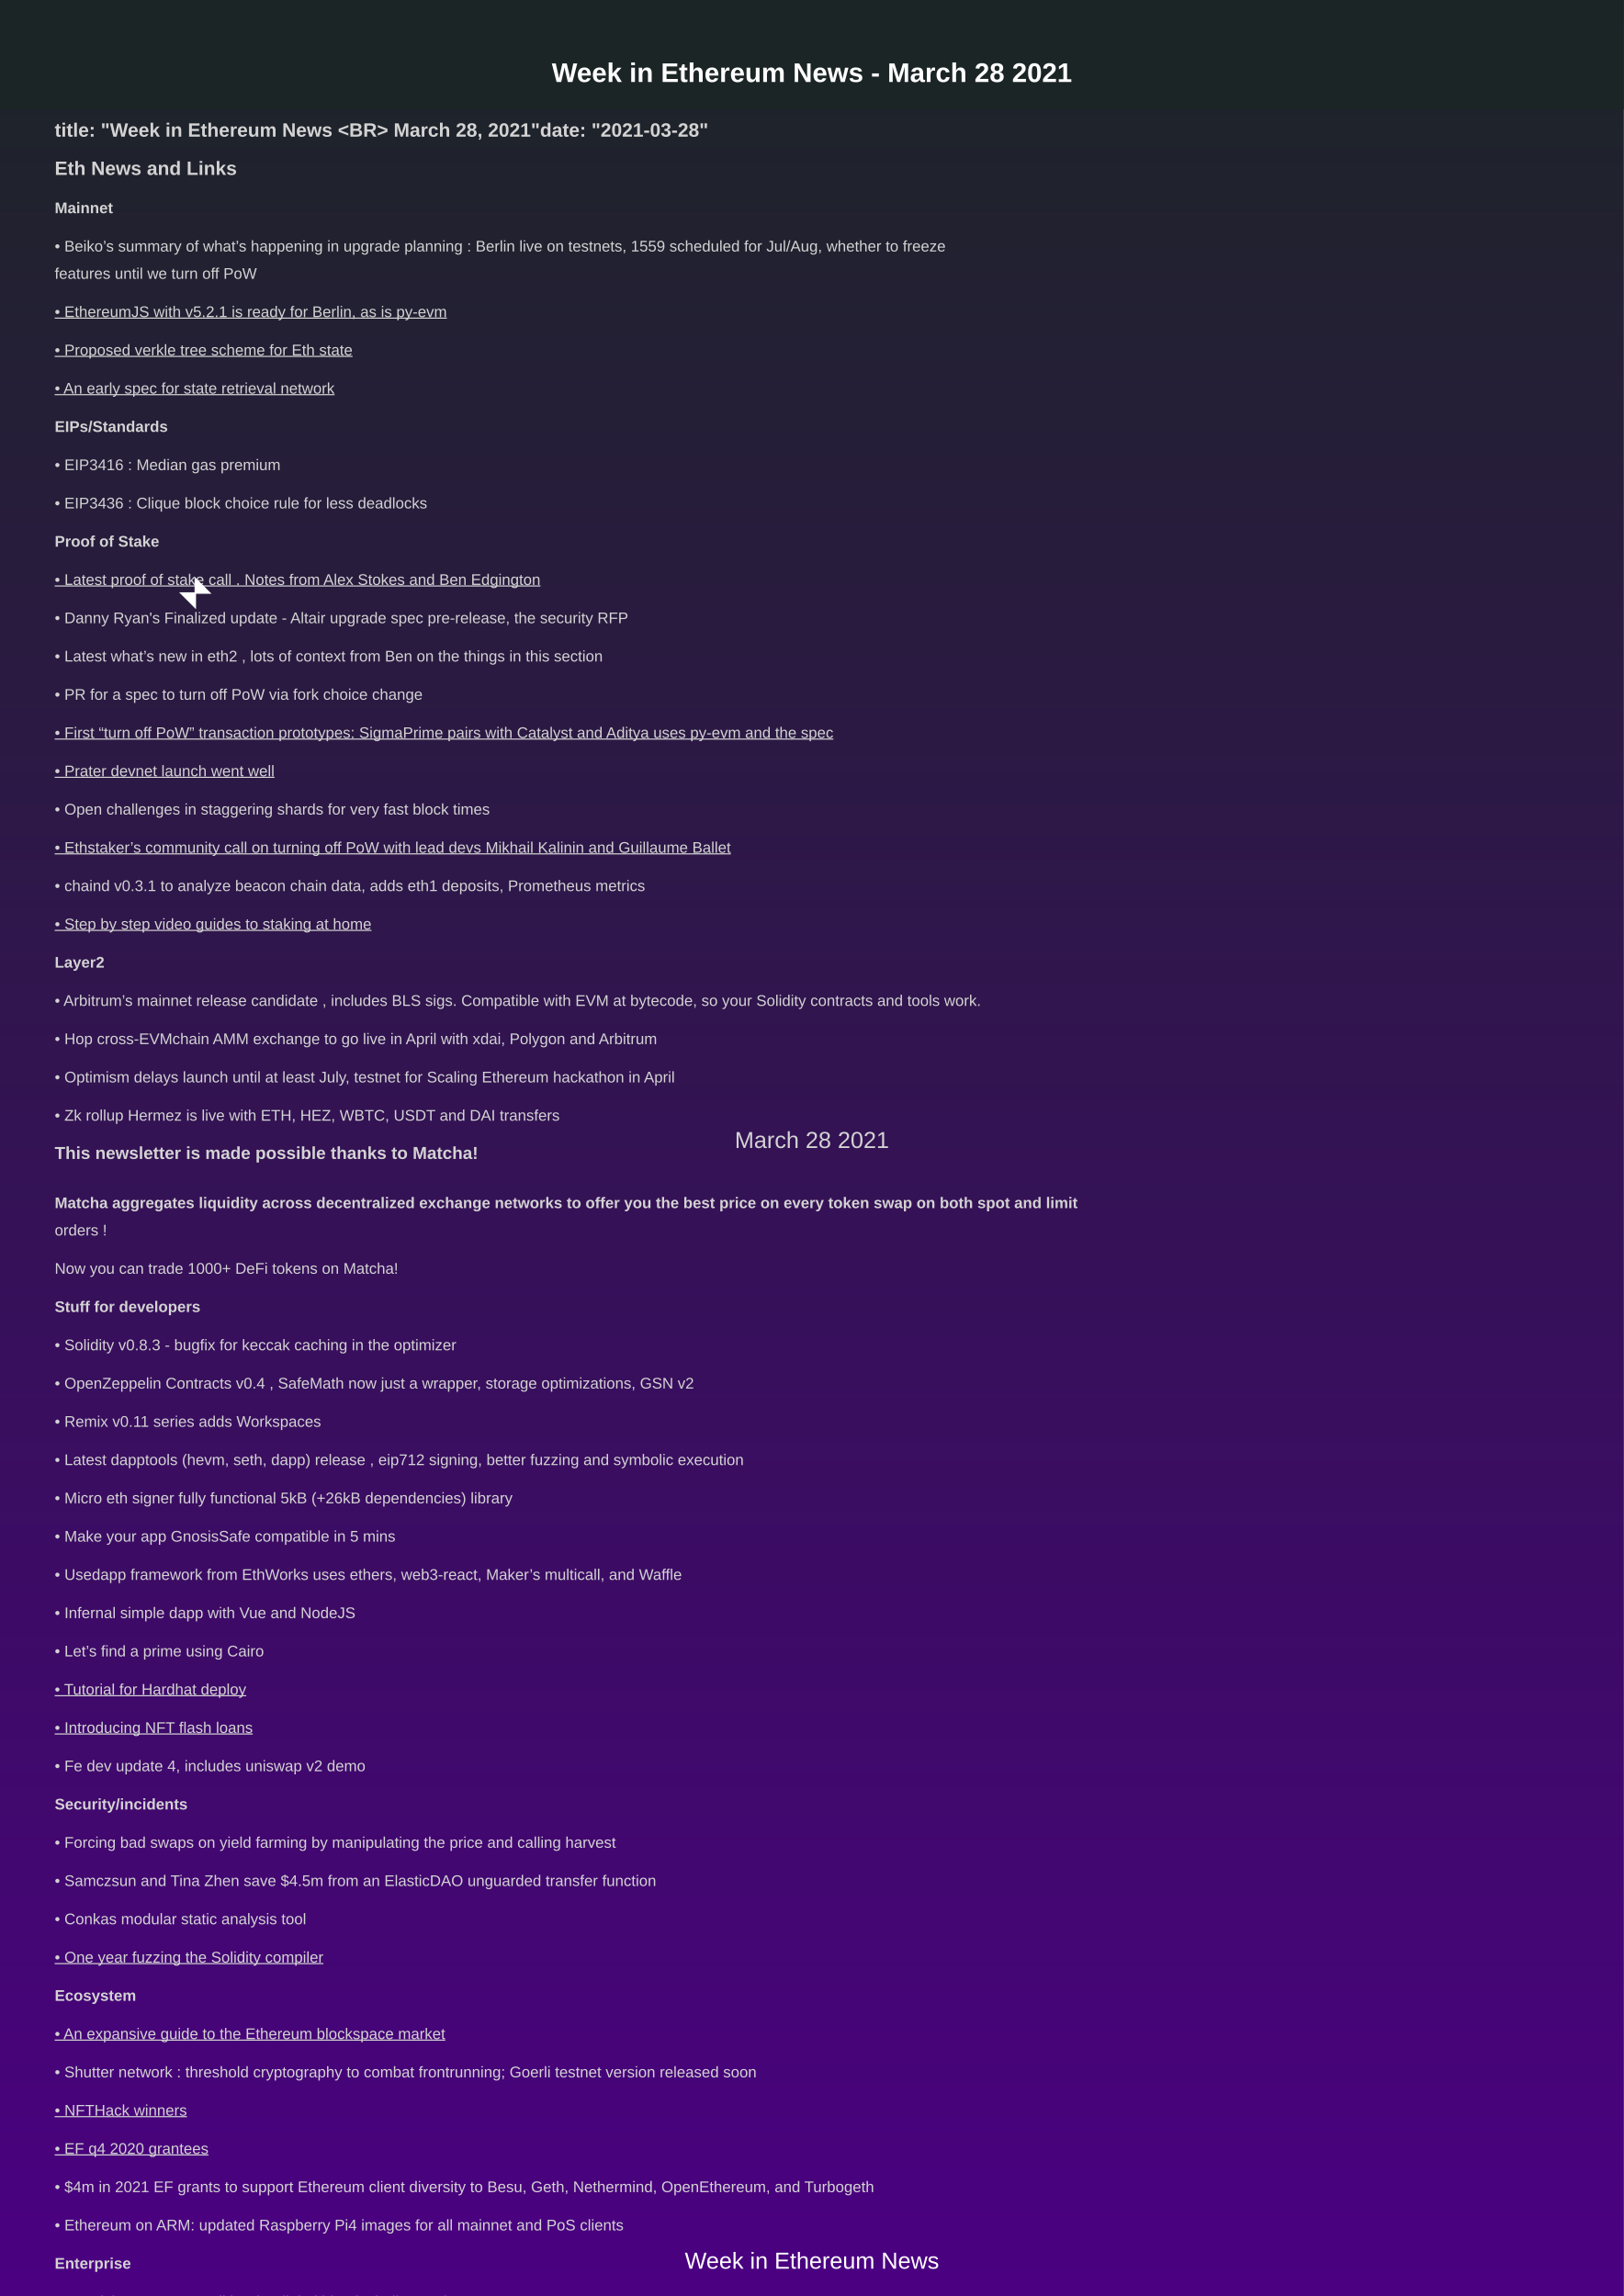
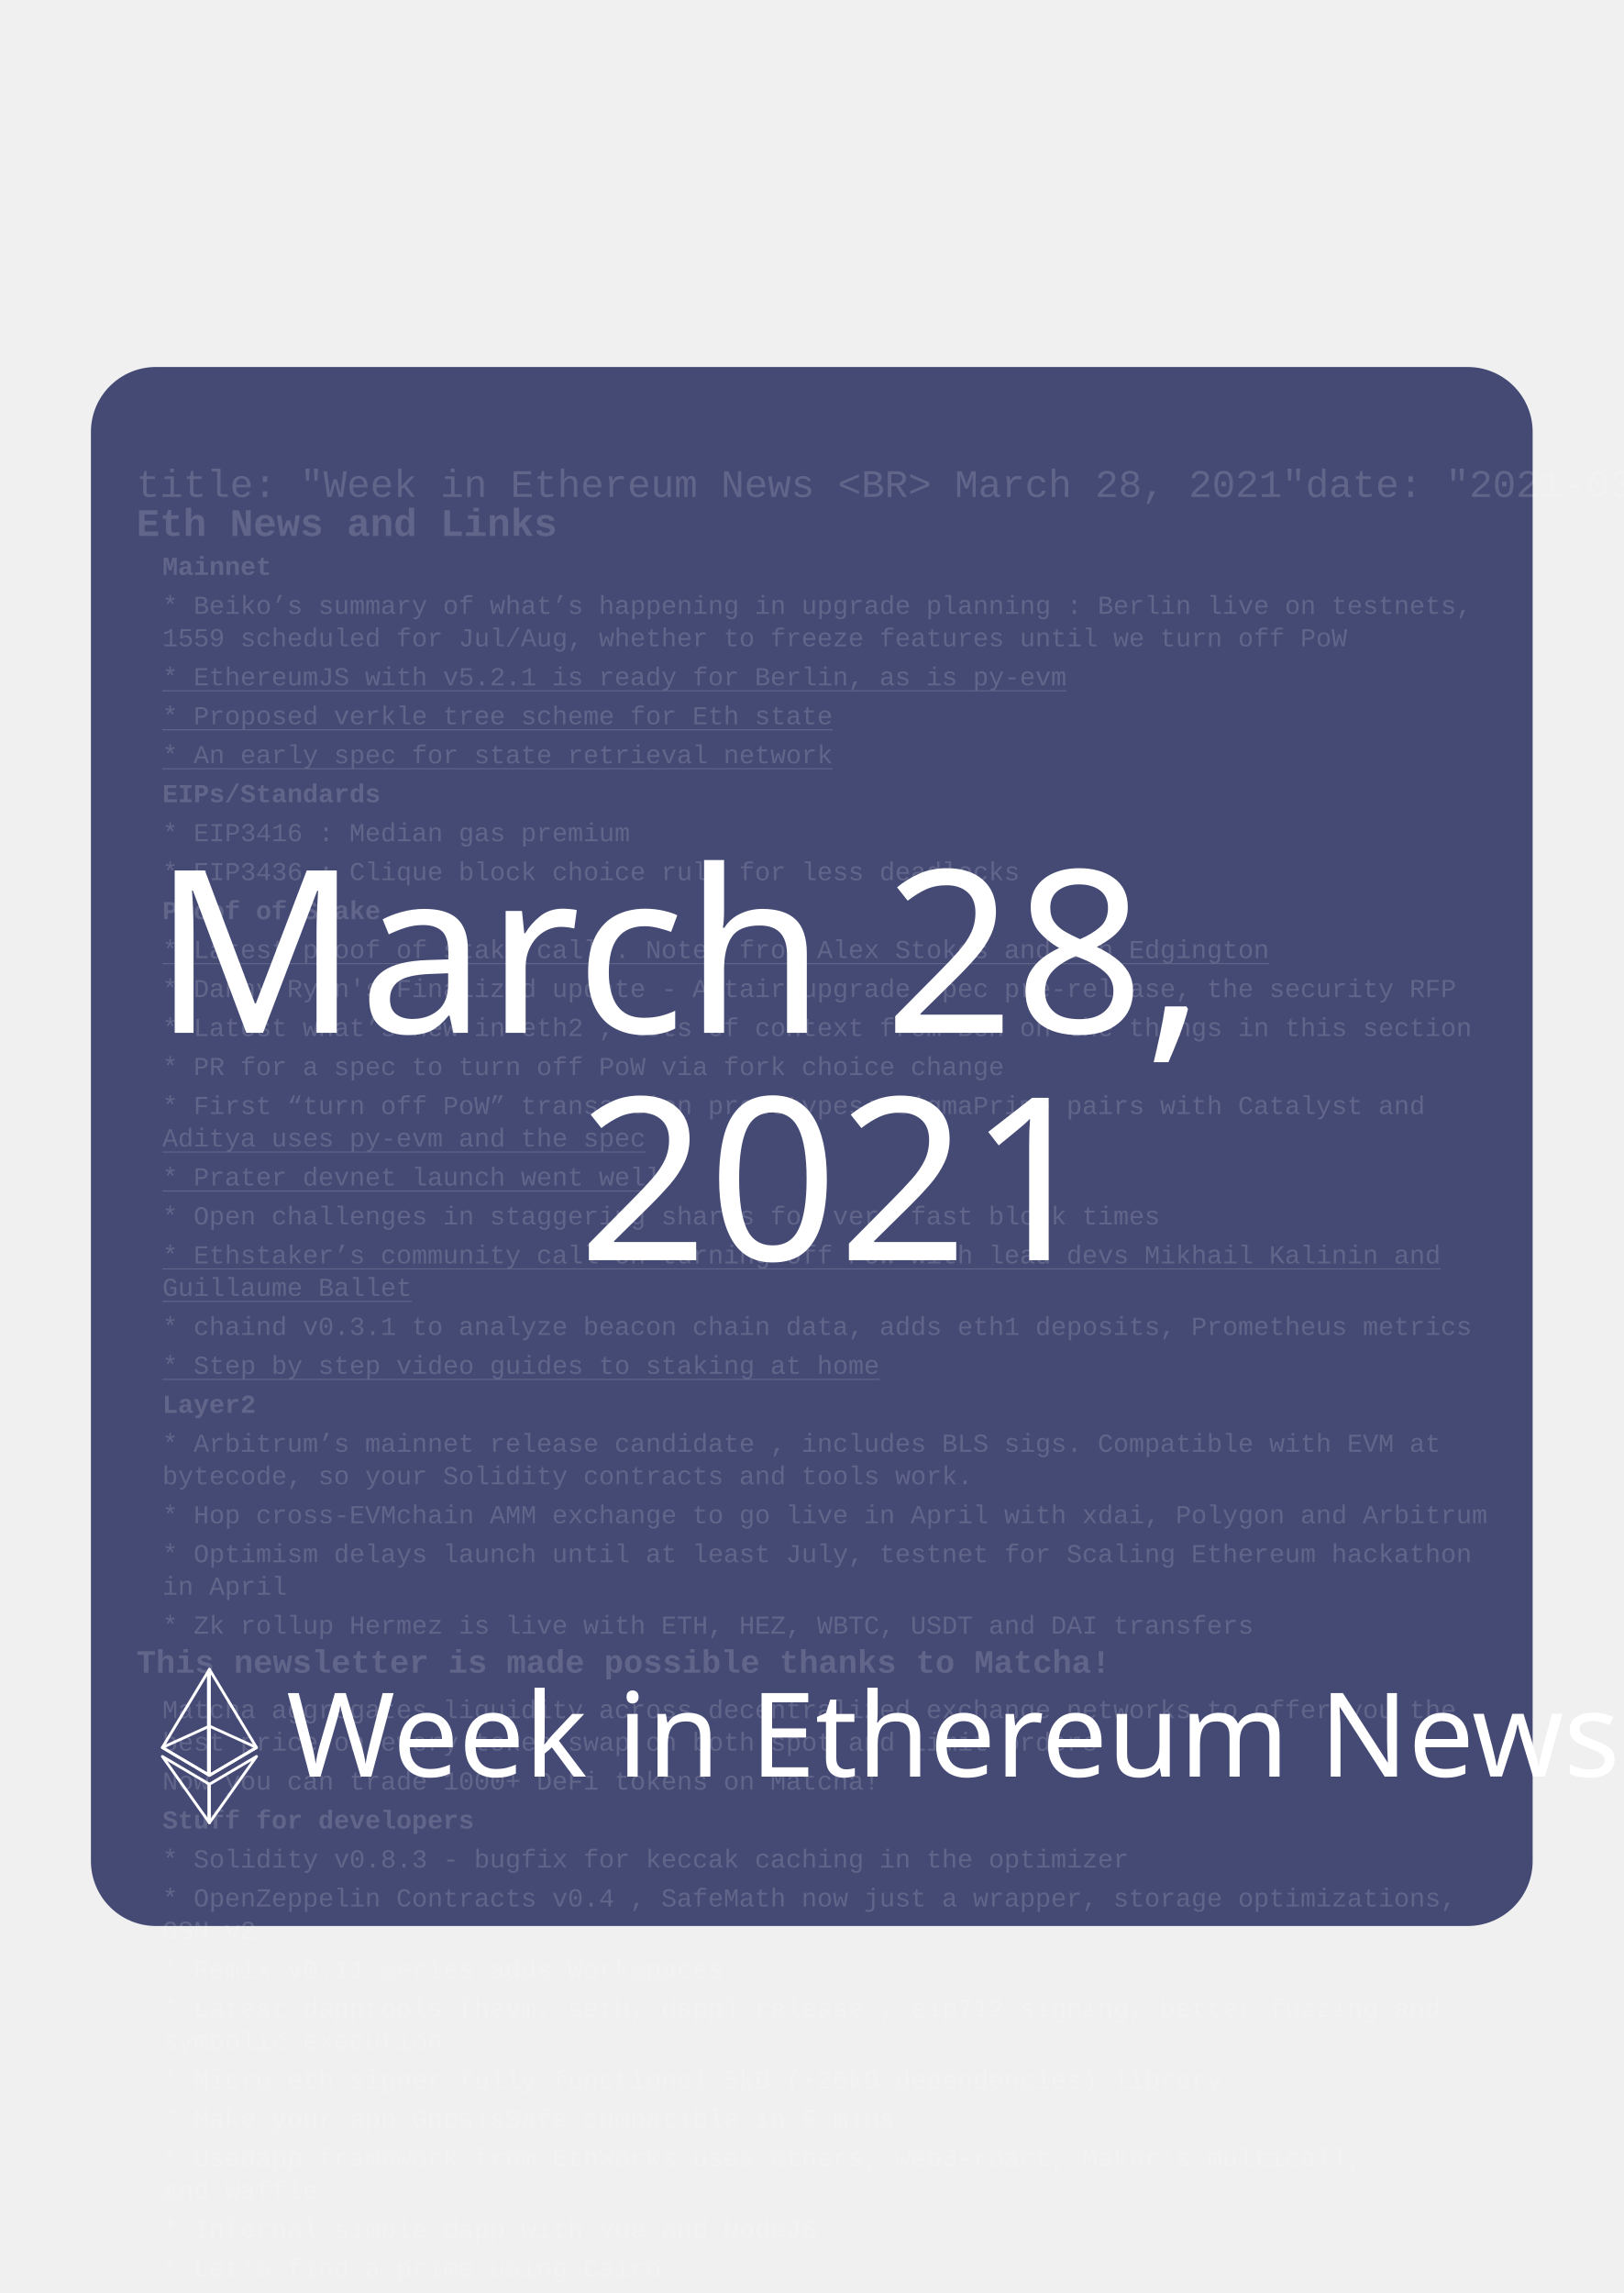
- <svg xmlns="http://www.w3.org/2000/svg" width="297mm" height="420mm">
-   <defs>
-     <linearGradient id="bgGradient" x1="0%" y1="0%" x2="0%" y2="100%">
-       <stop offset="0%" style="stop-color:#1c2526;stop-opacity:1" />
-       <stop offset="100%" style="stop-color:#4b0082;stop-opacity:1" />
-     </linearGradient>
-   </defs>
-   <rect width="100%" height="100%" fill="url(#bgGradient)" />
-   <rect x="0" y="0" width="100%" height="20mm" fill="#1c2526" />
-   <text x="50%" y="15mm" font-size="14pt" text-anchor="middle" font-family="Arial" fill="#ffffff" font-weight="bold">Week in Ethereum News - March 28 2021</text>
-   <text x="50%" y="210mm" font-size="12pt" text-anchor="middle" font-family="Arial" fill="#d3d3d3">March 28 2021</text>
-   <text x="10mm" y="25mm" font-size="10pt" font-family="Arial" fill="#d3d3d3" font-weight="bold" text-decoration="none">title: "Week in Ethereum News &lt;BR&gt; March 28, 2021"
+ <svg xmlns="http://www.w3.org/2000/svg" id="week-in-ethereum-news" width="500" height="706" viewBox="0 0 500 500" fill="none">
+   <rect x="28" y="10" width="444" height="480" rx="20" fill="#454A75" />
+   <text x="42" y="50" font-size="12px" font-family="Courier New" fill="#ffffff" opacity="0.15" font-weight="normal" text-decoration="none">title: "Week in Ethereum News &lt;BR&gt; March 28, 2021"
date: "2021-03-28"</text>
-   <text x="10mm" y="32mm" font-size="10pt" font-family="Arial" fill="#d3d3d3" font-weight="bold" text-decoration="none">Eth News and Links</text>
-   <text x="10mm" y="39mm" font-size="8pt" font-family="Arial" fill="#d3d3d3" font-weight="bold" text-decoration="none">Mainnet</text>
-   <text x="10mm" y="46mm" font-size="8pt" font-family="Arial" fill="#d3d3d3" font-weight="normal" text-decoration="none">• Beiko’s summary of what’s happening in upgrade planning : Berlin live on testnets, 1559 scheduled for Jul/Aug, whether to freeze</text>
-   <text x="10mm" y="51mm" font-size="8pt" font-family="Arial" fill="#d3d3d3" font-weight="normal" text-decoration="none">features until we turn off PoW</text>
-   <text x="10mm" y="58mm" font-size="8pt" font-family="Arial" fill="#d3d3d3" font-weight="normal" text-decoration="underline">• EthereumJS with v5.2.1 is ready for Berlin, as is py-evm</text>
-   <text x="10mm" y="65mm" font-size="8pt" font-family="Arial" fill="#d3d3d3" font-weight="normal" text-decoration="underline">• Proposed verkle tree scheme for Eth state</text>
-   <text x="10mm" y="72mm" font-size="8pt" font-family="Arial" fill="#d3d3d3" font-weight="normal" text-decoration="underline">• An early spec for state retrieval network</text>
-   <text x="10mm" y="79mm" font-size="8pt" font-family="Arial" fill="#d3d3d3" font-weight="bold" text-decoration="none">EIPs/Standards</text>
-   <text x="10mm" y="86mm" font-size="8pt" font-family="Arial" fill="#d3d3d3" font-weight="normal" text-decoration="none">• EIP3416 : Median gas premium</text>
-   <text x="10mm" y="93mm" font-size="8pt" font-family="Arial" fill="#d3d3d3" font-weight="normal" text-decoration="none">• EIP3436 : Clique block choice rule for less deadlocks</text>
-   <text x="10mm" y="100mm" font-size="8pt" font-family="Arial" fill="#d3d3d3" font-weight="bold" text-decoration="none">Proof of Stake</text>
-   <text x="10mm" y="107mm" font-size="8pt" font-family="Arial" fill="#d3d3d3" font-weight="normal" text-decoration="underline">• Latest proof of stake call . Notes from Alex Stokes and Ben Edgington</text>
-   <text x="10mm" y="114mm" font-size="8pt" font-family="Arial" fill="#d3d3d3" font-weight="normal" text-decoration="none">• Danny Ryan's Finalized update - Altair upgrade spec pre-release, the security RFP</text>
-   <text x="10mm" y="121mm" font-size="8pt" font-family="Arial" fill="#d3d3d3" font-weight="normal" text-decoration="none">• Latest what’s new in eth2 , lots of context from Ben on the things in this section</text>
-   <text x="10mm" y="128mm" font-size="8pt" font-family="Arial" fill="#d3d3d3" font-weight="normal" text-decoration="none">• PR for a spec to turn off PoW via fork choice change</text>
-   <text x="10mm" y="135mm" font-size="8pt" font-family="Arial" fill="#d3d3d3" font-weight="normal" text-decoration="underline">• First “turn off PoW” transaction prototypes: SigmaPrime pairs with Catalyst and Aditya uses py-evm and the spec</text>
-   <text x="10mm" y="142mm" font-size="8pt" font-family="Arial" fill="#d3d3d3" font-weight="normal" text-decoration="underline">• Prater devnet launch went well</text>
-   <text x="10mm" y="149mm" font-size="8pt" font-family="Arial" fill="#d3d3d3" font-weight="normal" text-decoration="none">• Open challenges in staggering shards for very fast block times</text>
-   <text x="10mm" y="156mm" font-size="8pt" font-family="Arial" fill="#d3d3d3" font-weight="normal" text-decoration="underline">• Ethstaker’s community call on turning off PoW with lead devs Mikhail Kalinin and Guillaume Ballet</text>
-   <text x="10mm" y="163mm" font-size="8pt" font-family="Arial" fill="#d3d3d3" font-weight="normal" text-decoration="none">• chaind v0.3.1 to analyze beacon chain data, adds eth1 deposits, Prometheus metrics</text>
-   <text x="10mm" y="170mm" font-size="8pt" font-family="Arial" fill="#d3d3d3" font-weight="normal" text-decoration="underline">• Step by step video guides to staking at home</text>
-   <text x="10mm" y="177mm" font-size="8pt" font-family="Arial" fill="#d3d3d3" font-weight="bold" text-decoration="none">Layer2</text>
-   <text x="10mm" y="184mm" font-size="8pt" font-family="Arial" fill="#d3d3d3" font-weight="normal" text-decoration="none">• Arbitrum’s mainnet release candidate , includes BLS sigs. Compatible with EVM at bytecode, so your Solidity contracts and tools work.</text>
-   <text x="10mm" y="191mm" font-size="8pt" font-family="Arial" fill="#d3d3d3" font-weight="normal" text-decoration="none">• Hop cross-EVMchain AMM exchange to go live in April with xdai, Polygon and Arbitrum</text>
-   <text x="10mm" y="198mm" font-size="8pt" font-family="Arial" fill="#d3d3d3" font-weight="normal" text-decoration="none">• Optimism delays launch until at least July, testnet for Scaling Ethereum hackathon in April</text>
-   <text x="10mm" y="205mm" font-size="8pt" font-family="Arial" fill="#d3d3d3" font-weight="normal" text-decoration="none">• Zk rollup Hermez is live with ETH, HEZ, WBTC, USDT and DAI transfers</text>
-   <text x="10mm" y="212mm" font-size="9pt" font-family="Arial" fill="#d3d3d3" font-weight="bold" text-decoration="none">This newsletter is made possible thanks to Matcha!</text>
-   <text x="10mm" y="221mm" font-size="8pt" font-family="Arial" fill="#d3d3d3" font-weight="bold" text-decoration="none">Matcha aggregates liquidity across decentralized exchange networks to offer you the best price on every token swap on both spot and limit</text>
-   <text x="10mm" y="226mm" font-size="8pt" font-family="Arial" fill="#d3d3d3" font-weight="normal" text-decoration="none">orders !</text>
-   <text x="10mm" y="233mm" font-size="8pt" font-family="Arial" fill="#d3d3d3" font-weight="normal" text-decoration="none">Now you can trade 1000+ DeFi tokens on Matcha!</text>
-   <text x="10mm" y="240mm" font-size="8pt" font-family="Arial" fill="#d3d3d3" font-weight="bold" text-decoration="none">Stuff for developers</text>
-   <text x="10mm" y="247mm" font-size="8pt" font-family="Arial" fill="#d3d3d3" font-weight="normal" text-decoration="none">• Solidity v0.8.3 - bugfix for keccak caching in the optimizer</text>
-   <text x="10mm" y="254mm" font-size="8pt" font-family="Arial" fill="#d3d3d3" font-weight="normal" text-decoration="none">• OpenZeppelin Contracts v0.4 , SafeMath now just a wrapper, storage optimizations, GSN v2</text>
-   <text x="10mm" y="261mm" font-size="8pt" font-family="Arial" fill="#d3d3d3" font-weight="normal" text-decoration="none">• Remix v0.11 series adds Workspaces</text>
-   <text x="10mm" y="268mm" font-size="8pt" font-family="Arial" fill="#d3d3d3" font-weight="normal" text-decoration="none">• Latest dapptools (hevm, seth, dapp) release , eip712 signing, better fuzzing and symbolic execution</text>
-   <text x="10mm" y="275mm" font-size="8pt" font-family="Arial" fill="#d3d3d3" font-weight="normal" text-decoration="none">• Micro eth signer fully functional 5kB (+26kB dependencies) library</text>
-   <text x="10mm" y="282mm" font-size="8pt" font-family="Arial" fill="#d3d3d3" font-weight="normal" text-decoration="none">• Make your app GnosisSafe compatible in 5 mins</text>
-   <text x="10mm" y="289mm" font-size="8pt" font-family="Arial" fill="#d3d3d3" font-weight="normal" text-decoration="none">• Usedapp framework from EthWorks uses ethers, web3-react, Maker’s multicall, and Waffle</text>
-   <text x="10mm" y="296mm" font-size="8pt" font-family="Arial" fill="#d3d3d3" font-weight="normal" text-decoration="none">• Infernal simple dapp with Vue and NodeJS</text>
-   <text x="10mm" y="303mm" font-size="8pt" font-family="Arial" fill="#d3d3d3" font-weight="normal" text-decoration="none">• Let’s find a prime using Cairo</text>
-   <text x="10mm" y="310mm" font-size="8pt" font-family="Arial" fill="#d3d3d3" font-weight="normal" text-decoration="underline">• Tutorial for Hardhat deploy</text>
-   <text x="10mm" y="317mm" font-size="8pt" font-family="Arial" fill="#d3d3d3" font-weight="normal" text-decoration="underline">• Introducing NFT flash loans</text>
-   <text x="10mm" y="324mm" font-size="8pt" font-family="Arial" fill="#d3d3d3" font-weight="normal" text-decoration="none">• Fe dev update 4, includes uniswap v2 demo</text>
-   <text x="10mm" y="331mm" font-size="8pt" font-family="Arial" fill="#d3d3d3" font-weight="bold" text-decoration="none">Security/incidents</text>
-   <text x="10mm" y="338mm" font-size="8pt" font-family="Arial" fill="#d3d3d3" font-weight="normal" text-decoration="none">• Forcing bad swaps on yield farming by manipulating the price and calling harvest</text>
-   <text x="10mm" y="345mm" font-size="8pt" font-family="Arial" fill="#d3d3d3" font-weight="normal" text-decoration="none">• Samczsun and Tina Zhen save $4.5m from an ElasticDAO unguarded transfer function</text>
-   <text x="10mm" y="352mm" font-size="8pt" font-family="Arial" fill="#d3d3d3" font-weight="normal" text-decoration="none">• Conkas modular static analysis tool</text>
-   <text x="10mm" y="359mm" font-size="8pt" font-family="Arial" fill="#d3d3d3" font-weight="normal" text-decoration="underline">• One year fuzzing the Solidity compiler</text>
-   <text x="10mm" y="366mm" font-size="8pt" font-family="Arial" fill="#d3d3d3" font-weight="bold" text-decoration="none">Ecosystem</text>
-   <text x="10mm" y="373mm" font-size="8pt" font-family="Arial" fill="#d3d3d3" font-weight="normal" text-decoration="underline">• An expansive guide to the Ethereum blockspace market</text>
-   <text x="10mm" y="380mm" font-size="8pt" font-family="Arial" fill="#d3d3d3" font-weight="normal" text-decoration="none">• Shutter network : threshold cryptography to combat frontrunning; Goerli testnet version released soon</text>
-   <text x="10mm" y="387mm" font-size="8pt" font-family="Arial" fill="#d3d3d3" font-weight="normal" text-decoration="underline">• NFTHack winners</text>
-   <text x="10mm" y="394mm" font-size="8pt" font-family="Arial" fill="#d3d3d3" font-weight="normal" text-decoration="underline">• EF q4 2020 grantees</text>
-   <text x="10mm" y="401mm" font-size="8pt" font-family="Arial" fill="#d3d3d3" font-weight="normal" text-decoration="none">• $4m in 2021 EF grants to support Ethereum client diversity to Besu, Geth, Nethermind, OpenEthereum, and Turbogeth</text>
-   <text x="10mm" y="408mm" font-size="8pt" font-family="Arial" fill="#d3d3d3" font-weight="normal" text-decoration="none">• Ethereum on ARM: updated Raspberry Pi4 images for all mainnet and PoS clients</text>
-   <text x="10mm" y="415mm" font-size="8pt" font-family="Arial" fill="#d3d3d3" font-weight="bold" text-decoration="none">Enterprise</text>
-   <text x="10mm" y="422mm" font-size="8pt" font-family="Arial" fill="#d3d3d3" font-weight="normal" text-decoration="none">• Spanish corporate coalition for digital identity built on Ethereum</text>
-   <text x="10mm" y="429mm" font-size="8pt" font-family="Arial" fill="#d3d3d3" font-weight="bold" text-decoration="none">Application layer</text>
-   <text x="10mm" y="436mm" font-size="8pt" font-family="Arial" fill="#d3d3d3" font-weight="normal" text-decoration="none">• Uniswap v3 announced: concentrated liquidity positions for less trader slippage, fee flexibility, better oracles</text>
-   <text x="10mm" y="443mm" font-size="8pt" font-family="Arial" fill="#d3d3d3" font-weight="normal" text-decoration="underline">• Gyroscope’s incentivized testnet</text>
-   <text x="10mm" y="450mm" font-size="8pt" font-family="Arial" fill="#d3d3d3" font-weight="normal" text-decoration="none">• Giveth relaunches with fee-free donations, and noob-friendly by using Torus</text>
-   <text x="10mm" y="457mm" font-size="8pt" font-family="Arial" fill="#d3d3d3" font-weight="normal" text-decoration="underline">• Monty Python’s John Cleese is selling an NFT drawing of the Brooklyn Bridge</text>
-   <text x="10mm" y="464mm" font-size="8pt" font-family="Arial" fill="#d3d3d3" font-weight="normal" text-decoration="underline">• Time Mag is selling its 3 “God/Truth/Fiat is dead” NFT covers . So even a NYTimes columnist is doing it</text>
-   <text x="10mm" y="471mm" font-size="8pt" font-family="Arial" fill="#d3d3d3" font-weight="normal" text-decoration="none">• This Artwork Earns Yield , a spinoff of Simon’s always onsale art</text>
-   <text x="10mm" y="478mm" font-size="8pt" font-family="Arial" fill="#d3d3d3" font-weight="normal" text-decoration="none">• Robin Sloan &amp; Nick Johnson’s Amulets - NFTs minted (40k gas!) when you find short poems whose SHA256 hash contains many consecutive</text>
-   <text x="10mm" y="483mm" font-size="8pt" font-family="Arial" fill="#d3d3d3" font-weight="normal" text-decoration="none">eights.</text>
-   <text x="10mm" y="490mm" font-size="8pt" font-family="Arial" fill="#d3d3d3" font-weight="bold" text-decoration="none">Regulation/business/tokens</text>
-   <text x="10mm" y="497mm" font-size="8pt" font-family="Arial" fill="#d3d3d3" font-weight="normal" text-decoration="none">• Eth as ultrasound money , David Hoffman’s long read</text>
-   <text x="10mm" y="504mm" font-size="8pt" font-family="Arial" fill="#d3d3d3" font-weight="normal" text-decoration="none">• Staked Eth trust , custody by Fireblocks to get exposure to staked ETH</text>
-   <text x="10mm" y="511mm" font-size="8pt" font-family="Arial" fill="#d3d3d3" font-weight="normal" text-decoration="underline">• Value accrual in the NFT stack</text>
-   <text x="10mm" y="518mm" font-size="8pt" font-family="Arial" fill="#d3d3d3" font-weight="normal" text-decoration="none">• NewYorker Beeple profile reveals he immediately sold his ETH from Christie’s payday</text>
-   <text x="10mm" y="525mm" font-size="8pt" font-family="Arial" fill="#d3d3d3" font-weight="normal" text-decoration="none">• Public opinion period on FATF’s attempt to choke DeFi with regulations. Deadline to file a comment is April 20</text>
-   <text x="10mm" y="532mm" font-size="8pt" font-family="Arial" fill="#d3d3d3" font-weight="bold" text-decoration="none">General</text>
-   <text x="10mm" y="539mm" font-size="8pt" font-family="Arial" fill="#d3d3d3" font-weight="normal" text-decoration="underline">• Vitalik: legitimacy is the scarce resource</text>
-   <text x="10mm" y="546mm" font-size="8pt" font-family="Arial" fill="#d3d3d3" font-weight="normal" text-decoration="underline">• Interview with EF Executive Director Aya Miyaguchi</text>
-   <text x="10mm" y="553mm" font-size="8pt" font-family="Arial" fill="#d3d3d3" font-weight="normal" text-decoration="none">• Aggregatable distributed keygen paper in blog post form</text>
-   <text x="10mm" y="560mm" font-size="8pt" font-family="Arial" fill="#d3d3d3" font-weight="normal" text-decoration="underline">• The SNL skit on NFTs</text>
-   <text x="10mm" y="567mm" font-size="10pt" font-family="Arial" fill="#d3d3d3" font-weight="bold" text-decoration="none">Job Listings</text>
-   <text x="10mm" y="574mm" font-size="8pt" font-family="Arial" fill="#d3d3d3" font-weight="normal" text-decoration="none">• New DeFi protocol Tokemak seeks Solidity and Frontend devs. Attractive comp</text>
-   <text x="10mm" y="581mm" font-size="8pt" font-family="Arial" fill="#d3d3d3" font-weight="normal" text-decoration="underline">• Gnosis is hiring! Ethereum Core Developer , Frontend Engineer , Rust Engineer</text>
-   <text x="10mm" y="588mm" font-size="8pt" font-family="Arial" fill="#d3d3d3" font-weight="normal" text-decoration="none">• Chainsafe is looking for a Typescript dev to work on Lodestar eth2 client</text>
-   <text x="10mm" y="595mm" font-size="8pt" font-family="Arial" fill="#d3d3d3" font-weight="normal" text-decoration="underline">• Nomic Labs (Hardhat/Buidler) is hiring a senior dev and an engineering manager</text>
-   <text x="10mm" y="602mm" font-size="8pt" font-family="Arial" fill="#d3d3d3" font-weight="normal" text-decoration="underline">• Junior devs: Nethermind is looking for junior Solidity, data analysts, nodeJs devs</text>
-   <text x="10mm" y="609mm" font-size="8pt" font-family="Arial" fill="#d3d3d3" font-weight="normal" text-decoration="none">Want your job listing here ? $345 per line (~75 character limit including spaces), payable in ETH (or 345 DAI or 345 USDC) to</text>
-   <text x="10mm" y="614mm" font-size="8pt" font-family="Arial" fill="#d3d3d3" font-weight="normal" text-decoration="none">evan.ethereum.eth. Questions? thecryptonewspodcast at-gmail</text>
-   <text x="10mm" y="621mm" font-size="8pt" font-family="Arial" fill="#d3d3d3" font-weight="normal" text-decoration="none">If you’re wondering “ why didn’t my post make it into Week in Ethereum News ,” then please put it on an Ethereum subreddit; emails/DMs are</text>
-   <text x="10mm" y="626mm" font-size="8pt" font-family="Arial" fill="#d3d3d3" font-weight="normal" text-decoration="none">not part of my workflow.</text>
-   <text x="10mm" y="633mm" font-size="8pt" font-family="Arial" fill="#d3d3d3" font-weight="normal" text-decoration="none">Please click the following if you’re interested in sponsoring the newsletter .</text>
-   <text x="10mm" y="640mm" font-size="8pt" font-family="Arial" fill="#d3d3d3" font-weight="normal" text-decoration="none">Twitter: follow @WeekinEthNews to find out what the most clicked are. Follow @evan_van_ness to get most of the week's news in real time.</text>
-   <text x="10mm" y="647mm" font-size="8pt" font-family="Arial" fill="#d3d3d3" font-weight="normal" text-decoration="underline">Permalink for this week’s issue: https://weekinethereumnews.com/week-in-ethereum-news-march-28-2021/</text>
-   <text x="10mm" y="654mm" font-size="10pt" font-family="Arial" fill="#d3d3d3" font-weight="bold" text-decoration="none">Dates of Note</text>
-   <text x="10mm" y="661mm" font-size="8pt" font-family="Arial" fill="#d3d3d3" font-weight="bold" text-decoration="none">Upcoming dates of note ( new/changes in bold ) :</text>
-   <text x="10mm" y="668mm" font-size="8pt" font-family="Arial" fill="#d3d3d3" font-weight="normal" text-decoration="none">• Apr 9 - May 14 - ETHGlobal’s Scaling Ethereum hackathon</text>
-   <text x="10mm" y="675mm" font-size="8pt" font-family="Arial" fill="#d3d3d3" font-weight="normal" text-decoration="none">• April 14 - Berlin upgrade fork (testnets: Ropsten Mar 10, Goerli Mar 17, Rinkeby Mar 24)</text>
-   <text x="10mm" y="682mm" font-size="8pt" font-family="Arial" fill="#d3d3d3" font-weight="normal" text-decoration="none">• April 16 - Rollup community grant applications due</text>
-   <text x="10mm" y="689mm" font-size="8pt" font-family="Arial" fill="#d3d3d3" font-weight="normal" text-decoration="underline">• April 20 - deadline for beacon chain security and testing RFP</text>
-   <text x="10mm" y="696mm" font-size="8pt" font-family="Arial" fill="#d3d3d3" font-weight="bold" text-decoration="none">• April 20 - deadline to comment on FATF anti-DeFi regulatory proposal</text>
-   <text x="10mm" y="703mm" font-size="8pt" font-family="Arial" fill="#d3d3d3" font-weight="normal" text-decoration="underline">• April 22 - Ethereum in the Enterprise 2021</text>
-   <text x="10mm" y="710mm" font-size="8pt" font-family="Arial" fill="#d3d3d3" font-weight="normal" text-decoration="underline">• May 14 - papers due for WoSCA 2021</text>
-   <text x="10mm" y="717mm" font-size="8pt" font-family="Arial" fill="#d3d3d3" font-weight="normal" text-decoration="none">• Jul 20-22 - EthCC4 (Paris)</text>
-   <text x="10mm" y="724mm" font-size="8pt" font-family="Arial" fill="#d3d3d3" font-weight="bold" text-decoration="none">Did you get forwarded this newsletter? Sign up to receive it weekly</text>
-   <g transform="translate(135, 400) scale(0.5)">
-     <polygon points="0,0 20,20 -20,20 0,40" fill="#ffffff" stroke="#ffffff" stroke-width="2" />
-   </g>
-   <text x="50%" y="415mm" font-size="12pt" text-anchor="middle" font-family="Arial" fill="#ffffff">Week in Ethereum News</text>
+   <text x="42" y="62" font-size="12px" font-family="Courier New" fill="#ffffff" opacity="0.15" font-weight="bold" text-decoration="none">Eth News and Links</text>
+   <text x="50" y="74" font-size="8px" font-family="Courier New" fill="#ffffff" opacity="0.15" font-weight="bold" text-decoration="none">Mainnet</text>
+   <text x="50" y="86" font-size="8px" font-family="Courier New" fill="#ffffff" opacity="0.15" font-weight="normal" text-decoration="none">* Beiko’s summary of what’s happening in upgrade planning : Berlin live on testnets,</text>
+   <text x="50" y="96" font-size="8px" font-family="Courier New" fill="#ffffff" opacity="0.15" font-weight="normal" text-decoration="none">1559 scheduled for Jul/Aug, whether to freeze features until we turn off PoW</text>
+   <text x="50" y="108" font-size="8px" font-family="Courier New" fill="#ffffff" opacity="0.15" font-weight="normal" text-decoration="underline">* EthereumJS with v5.2.1 is ready for Berlin, as is py-evm</text>
+   <text x="50" y="120" font-size="8px" font-family="Courier New" fill="#ffffff" opacity="0.15" font-weight="normal" text-decoration="underline">* Proposed verkle tree scheme for Eth state</text>
+   <text x="50" y="132" font-size="8px" font-family="Courier New" fill="#ffffff" opacity="0.15" font-weight="normal" text-decoration="underline">* An early spec for state retrieval network</text>
+   <text x="50" y="144" font-size="8px" font-family="Courier New" fill="#ffffff" opacity="0.15" font-weight="bold" text-decoration="none">EIPs/Standards</text>
+   <text x="50" y="156" font-size="8px" font-family="Courier New" fill="#ffffff" opacity="0.15" font-weight="normal" text-decoration="none">* EIP3416 : Median gas premium</text>
+   <text x="50" y="168" font-size="8px" font-family="Courier New" fill="#ffffff" opacity="0.15" font-weight="normal" text-decoration="none">* EIP3436 : Clique block choice rule for less deadlocks</text>
+   <text x="50" y="180" font-size="8px" font-family="Courier New" fill="#ffffff" opacity="0.15" font-weight="bold" text-decoration="none">Proof of Stake</text>
+   <text x="50" y="192" font-size="8px" font-family="Courier New" fill="#ffffff" opacity="0.15" font-weight="normal" text-decoration="underline">* Latest proof of stake call . Notes from Alex Stokes and Ben Edgington</text>
+   <text x="50" y="204" font-size="8px" font-family="Courier New" fill="#ffffff" opacity="0.15" font-weight="normal" text-decoration="none">* Danny Ryan's Finalized update - Altair upgrade spec pre-release, the security RFP</text>
+   <text x="50" y="216" font-size="8px" font-family="Courier New" fill="#ffffff" opacity="0.15" font-weight="normal" text-decoration="none">* Latest what’s new in eth2 , lots of context from Ben on the things in this section</text>
+   <text x="50" y="228" font-size="8px" font-family="Courier New" fill="#ffffff" opacity="0.15" font-weight="normal" text-decoration="none">* PR for a spec to turn off PoW via fork choice change</text>
+   <text x="50" y="240" font-size="8px" font-family="Courier New" fill="#ffffff" opacity="0.15" font-weight="normal" text-decoration="none">* First “turn off PoW” transaction prototypes: SigmaPrime pairs with Catalyst and</text>
+   <text x="50" y="250" font-size="8px" font-family="Courier New" fill="#ffffff" opacity="0.15" font-weight="normal" text-decoration="underline">Aditya uses py-evm and the spec</text>
+   <text x="50" y="262" font-size="8px" font-family="Courier New" fill="#ffffff" opacity="0.15" font-weight="normal" text-decoration="underline">* Prater devnet launch went well</text>
+   <text x="50" y="274" font-size="8px" font-family="Courier New" fill="#ffffff" opacity="0.15" font-weight="normal" text-decoration="none">* Open challenges in staggering shards for very fast block times</text>
+   <text x="50" y="286" font-size="8px" font-family="Courier New" fill="#ffffff" opacity="0.15" font-weight="normal" text-decoration="underline">* Ethstaker’s community call on turning off PoW with lead devs Mikhail Kalinin and</text>
+   <text x="50" y="296" font-size="8px" font-family="Courier New" fill="#ffffff" opacity="0.15" font-weight="normal" text-decoration="underline">Guillaume Ballet</text>
+   <text x="50" y="308" font-size="8px" font-family="Courier New" fill="#ffffff" opacity="0.15" font-weight="normal" text-decoration="none">* chaind v0.3.1 to analyze beacon chain data, adds eth1 deposits, Prometheus metrics</text>
+   <text x="50" y="320" font-size="8px" font-family="Courier New" fill="#ffffff" opacity="0.15" font-weight="normal" text-decoration="underline">* Step by step video guides to staking at home</text>
+   <text x="50" y="332" font-size="8px" font-family="Courier New" fill="#ffffff" opacity="0.15" font-weight="bold" text-decoration="none">Layer2</text>
+   <text x="50" y="344" font-size="8px" font-family="Courier New" fill="#ffffff" opacity="0.15" font-weight="normal" text-decoration="none">* Arbitrum’s mainnet release candidate , includes BLS sigs. Compatible with EVM at</text>
+   <text x="50" y="354" font-size="8px" font-family="Courier New" fill="#ffffff" opacity="0.15" font-weight="normal" text-decoration="none">bytecode, so your Solidity contracts and tools work.</text>
+   <text x="50" y="366" font-size="8px" font-family="Courier New" fill="#ffffff" opacity="0.15" font-weight="normal" text-decoration="none">* Hop cross-EVMchain AMM exchange to go live in April with xdai, Polygon and Arbitrum</text>
+   <text x="50" y="378" font-size="8px" font-family="Courier New" fill="#ffffff" opacity="0.15" font-weight="normal" text-decoration="none">* Optimism delays launch until at least July, testnet for Scaling Ethereum hackathon</text>
+   <text x="50" y="388" font-size="8px" font-family="Courier New" fill="#ffffff" opacity="0.15" font-weight="normal" text-decoration="none">in April</text>
+   <text x="50" y="400" font-size="8px" font-family="Courier New" fill="#ffffff" opacity="0.15" font-weight="normal" text-decoration="none">* Zk rollup Hermez is live with ETH, HEZ, WBTC, USDT and DAI transfers</text>
+   <text x="42" y="412" font-size="10px" font-family="Courier New" fill="#ffffff" opacity="0.15" font-weight="bold" text-decoration="none">This newsletter is made possible thanks to Matcha!</text>
+   <text x="50" y="426" font-size="8px" font-family="Courier New" fill="#ffffff" opacity="0.15" font-weight="normal" text-decoration="none">Matcha aggregates liquidity across decentralized exchange networks to offer you the</text>
+   <text x="50" y="436" font-size="8px" font-family="Courier New" fill="#ffffff" opacity="0.15" font-weight="normal" text-decoration="none">best price on every token swap on both spot and limit orders !</text>
+   <text x="50" y="448" font-size="8px" font-family="Courier New" fill="#ffffff" opacity="0.15" font-weight="normal" text-decoration="none">Now you can trade 1000+ DeFi tokens on Matcha!</text>
+   <text x="50" y="460" font-size="8px" font-family="Courier New" fill="#ffffff" opacity="0.15" font-weight="bold" text-decoration="none">Stuff for developers</text>
+   <text x="50" y="472" font-size="8px" font-family="Courier New" fill="#ffffff" opacity="0.15" font-weight="normal" text-decoration="none">* Solidity v0.8.3 - bugfix for keccak caching in the optimizer</text>
+   <text x="50" y="484" font-size="8px" font-family="Courier New" fill="#ffffff" opacity="0.15" font-weight="normal" text-decoration="none">* OpenZeppelin Contracts v0.4 , SafeMath now just a wrapper, storage optimizations,</text>
+   <text x="50" y="494" font-size="8px" font-family="Courier New" fill="#ffffff" opacity="0.15" font-weight="normal" text-decoration="none">GSN v2</text>
+   <text x="50" y="506" font-size="8px" font-family="Courier New" fill="#ffffff" opacity="0.15" font-weight="normal" text-decoration="none">* Remix v0.11 series adds Workspaces</text>
+   <text x="50" y="518" font-size="8px" font-family="Courier New" fill="#ffffff" opacity="0.15" font-weight="normal" text-decoration="none">* Latest dapptools (hevm, seth, dapp) release , eip712 signing, better fuzzing and</text>
+   <text x="50" y="528" font-size="8px" font-family="Courier New" fill="#ffffff" opacity="0.15" font-weight="normal" text-decoration="none">symbolic execution</text>
+   <text x="50" y="540" font-size="8px" font-family="Courier New" fill="#ffffff" opacity="0.15" font-weight="normal" text-decoration="none">* Micro eth signer fully functional 5kB (+26kB dependencies) library</text>
+   <text x="50" y="552" font-size="8px" font-family="Courier New" fill="#ffffff" opacity="0.15" font-weight="normal" text-decoration="none">* Make your app GnosisSafe compatible in 5 mins</text>
+   <text x="50" y="564" font-size="8px" font-family="Courier New" fill="#ffffff" opacity="0.15" font-weight="normal" text-decoration="none">* Usedapp framework from EthWorks uses ethers, web3-react, Maker’s multicall,</text>
+   <text x="50" y="574" font-size="8px" font-family="Courier New" fill="#ffffff" opacity="0.15" font-weight="normal" text-decoration="none">and Waffle</text>
+   <text x="50" y="586" font-size="8px" font-family="Courier New" fill="#ffffff" opacity="0.15" font-weight="normal" text-decoration="none">* Infernal simple dapp with Vue and NodeJS</text>
+   <text x="50" y="598" font-size="8px" font-family="Courier New" fill="#ffffff" opacity="0.15" font-weight="normal" text-decoration="none">* Let’s find a prime using Cairo</text>
+   <text x="50" y="610" font-size="8px" font-family="Courier New" fill="#ffffff" opacity="0.15" font-weight="normal" text-decoration="underline">* Tutorial for Hardhat deploy</text>
+   <text x="50" y="622" font-size="8px" font-family="Courier New" fill="#ffffff" opacity="0.15" font-weight="normal" text-decoration="underline">* Introducing NFT flash loans</text>
+   <text x="50" y="634" font-size="8px" font-family="Courier New" fill="#ffffff" opacity="0.15" font-weight="normal" text-decoration="none">* Fe dev update 4, includes uniswap v2 demo</text>
+   <text x="50" y="646" font-size="8px" font-family="Courier New" fill="#ffffff" opacity="0.15" font-weight="bold" text-decoration="none">Security/incidents</text>
+   <text x="50" y="658" font-size="8px" font-family="Courier New" fill="#ffffff" opacity="0.15" font-weight="normal" text-decoration="none">* Forcing bad swaps on yield farming by manipulating the price and calling harvest</text>
+   <text x="50" y="670" font-size="8px" font-family="Courier New" fill="#ffffff" opacity="0.15" font-weight="normal" text-decoration="none">* Samczsun and Tina Zhen save $4.5m from an ElasticDAO unguarded transfer function</text>
+   <text x="50" y="682" font-size="8px" font-family="Courier New" fill="#ffffff" opacity="0.15" font-weight="normal" text-decoration="none">* Conkas modular static analysis tool</text>
+   <text x="50" y="694" font-size="8px" font-family="Courier New" fill="#ffffff" opacity="0.15" font-weight="normal" text-decoration="underline">* One year fuzzing the Solidity compiler</text>
+   <text x="50" y="706" font-size="8px" font-family="Courier New" fill="#ffffff" opacity="0.15" font-weight="bold" text-decoration="none">Ecosystem</text>
+   <text x="50" y="718" font-size="8px" font-family="Courier New" fill="#ffffff" opacity="0.15" font-weight="normal" text-decoration="underline">* An expansive guide to the Ethereum blockspace market</text>
+   <text x="50" y="730" font-size="8px" font-family="Courier New" fill="#ffffff" opacity="0.15" font-weight="normal" text-decoration="none">* Shutter network : threshold cryptography to combat frontrunning; Goerli testnet</text>
+   <text x="50" y="740" font-size="8px" font-family="Courier New" fill="#ffffff" opacity="0.15" font-weight="normal" text-decoration="none">version released soon</text>
+   <text x="50" y="752" font-size="8px" font-family="Courier New" fill="#ffffff" opacity="0.15" font-weight="normal" text-decoration="underline">* NFTHack winners</text>
+   <text x="50" y="764" font-size="8px" font-family="Courier New" fill="#ffffff" opacity="0.15" font-weight="normal" text-decoration="underline">* EF q4 2020 grantees</text>
+   <text x="50" y="776" font-size="8px" font-family="Courier New" fill="#ffffff" opacity="0.15" font-weight="normal" text-decoration="none">* $4m in 2021 EF grants to support Ethereum client diversity to Besu, Geth,</text>
+   <text x="50" y="786" font-size="8px" font-family="Courier New" fill="#ffffff" opacity="0.15" font-weight="normal" text-decoration="none">Nethermind, OpenEthereum, and Turbogeth</text>
+   <text x="50" y="798" font-size="8px" font-family="Courier New" fill="#ffffff" opacity="0.15" font-weight="normal" text-decoration="none">* Ethereum on ARM: updated Raspberry Pi4 images for all mainnet and PoS clients</text>
+   <text x="50" y="810" font-size="8px" font-family="Courier New" fill="#ffffff" opacity="0.15" font-weight="bold" text-decoration="none">Enterprise</text>
+   <text x="50" y="822" font-size="8px" font-family="Courier New" fill="#ffffff" opacity="0.15" font-weight="normal" text-decoration="none">* Spanish corporate coalition for digital identity built on Ethereum</text>
+   <text x="50" y="834" font-size="8px" font-family="Courier New" fill="#ffffff" opacity="0.15" font-weight="bold" text-decoration="none">Application layer</text>
+   <text x="50" y="846" font-size="8px" font-family="Courier New" fill="#ffffff" opacity="0.15" font-weight="normal" text-decoration="none">* Uniswap v3 announced: concentrated liquidity positions for less trader slippage, fee</text>
+   <text x="50" y="856" font-size="8px" font-family="Courier New" fill="#ffffff" opacity="0.15" font-weight="normal" text-decoration="none">flexibility, better oracles</text>
+   <text x="50" y="868" font-size="8px" font-family="Courier New" fill="#ffffff" opacity="0.15" font-weight="normal" text-decoration="underline">* Gyroscope’s incentivized testnet</text>
+   <text x="50" y="880" font-size="8px" font-family="Courier New" fill="#ffffff" opacity="0.15" font-weight="normal" text-decoration="none">* Giveth relaunches with fee-free donations, and noob-friendly by using Torus</text>
+   <text x="50" y="892" font-size="8px" font-family="Courier New" fill="#ffffff" opacity="0.15" font-weight="normal" text-decoration="underline">* Monty Python’s John Cleese is selling an NFT drawing of the Brooklyn Bridge</text>
+   <text x="50" y="904" font-size="8px" font-family="Courier New" fill="#ffffff" opacity="0.15" font-weight="normal" text-decoration="underline">* Time Mag is selling its 3 “God/Truth/Fiat is dead” NFT covers . So even a NYTimes</text>
+   <text x="50" y="914" font-size="8px" font-family="Courier New" fill="#ffffff" opacity="0.15" font-weight="normal" text-decoration="underline">columnist is doing it</text>
+   <text x="50" y="926" font-size="8px" font-family="Courier New" fill="#ffffff" opacity="0.15" font-weight="normal" text-decoration="none">* This Artwork Earns Yield , a spinoff of Simon’s always onsale art</text>
+   <text x="50" y="938" font-size="8px" font-family="Courier New" fill="#ffffff" opacity="0.15" font-weight="normal" text-decoration="none">* Robin Sloan &amp; Nick Johnson’s Amulets - NFTs minted (40k gas!) when you find short</text>
+   <text x="50" y="948" font-size="8px" font-family="Courier New" fill="#ffffff" opacity="0.15" font-weight="normal" text-decoration="none">poems whose SHA256 hash contains many consecutive eights.</text>
+   <text x="50" y="960" font-size="8px" font-family="Courier New" fill="#ffffff" opacity="0.15" font-weight="bold" text-decoration="none">Regulation/business/tokens</text>
+   <text x="50" y="972" font-size="8px" font-family="Courier New" fill="#ffffff" opacity="0.15" font-weight="normal" text-decoration="none">* Eth as ultrasound money , David Hoffman’s long read</text>
+   <text x="50" y="984" font-size="8px" font-family="Courier New" fill="#ffffff" opacity="0.15" font-weight="normal" text-decoration="none">* Staked Eth trust , custody by Fireblocks to get exposure to staked ETH</text>
+   <text x="50" y="996" font-size="8px" font-family="Courier New" fill="#ffffff" opacity="0.15" font-weight="normal" text-decoration="underline">* Value accrual in the NFT stack</text>
+   <text x="50" y="1008" font-size="8px" font-family="Courier New" fill="#ffffff" opacity="0.15" font-weight="normal" text-decoration="none">* NewYorker Beeple profile reveals he immediately sold his ETH from Christie’s payday</text>
+   <text x="50" y="1020" font-size="8px" font-family="Courier New" fill="#ffffff" opacity="0.15" font-weight="normal" text-decoration="none">* Public opinion period on FATF’s attempt to choke DeFi with regulations. Deadline to</text>
+   <text x="50" y="1030" font-size="8px" font-family="Courier New" fill="#ffffff" opacity="0.15" font-weight="normal" text-decoration="none">file a comment is April 20</text>
+   <text x="50" y="1042" font-size="8px" font-family="Courier New" fill="#ffffff" opacity="0.15" font-weight="bold" text-decoration="none">General</text>
+   <text x="50" y="1054" font-size="8px" font-family="Courier New" fill="#ffffff" opacity="0.15" font-weight="normal" text-decoration="underline">* Vitalik: legitimacy is the scarce resource</text>
+   <text x="50" y="1066" font-size="8px" font-family="Courier New" fill="#ffffff" opacity="0.15" font-weight="normal" text-decoration="underline">* Interview with EF Executive Director Aya Miyaguchi</text>
+   <text x="50" y="1078" font-size="8px" font-family="Courier New" fill="#ffffff" opacity="0.15" font-weight="normal" text-decoration="none">* Aggregatable distributed keygen paper in blog post form</text>
+   <text x="50" y="1090" font-size="8px" font-family="Courier New" fill="#ffffff" opacity="0.15" font-weight="normal" text-decoration="underline">* The SNL skit on NFTs</text>
+   <text x="42" y="1102" font-size="12px" font-family="Courier New" fill="#ffffff" opacity="0.15" font-weight="bold" text-decoration="none">Job Listings</text>
+   <text x="50" y="1114" font-size="8px" font-family="Courier New" fill="#ffffff" opacity="0.15" font-weight="normal" text-decoration="none">* New DeFi protocol Tokemak seeks Solidity and Frontend devs. Attractive comp</text>
+   <text x="50" y="1126" font-size="8px" font-family="Courier New" fill="#ffffff" opacity="0.15" font-weight="normal" text-decoration="underline">* Gnosis is hiring! Ethereum Core Developer , Frontend Engineer , Rust Engineer</text>
+   <text x="50" y="1138" font-size="8px" font-family="Courier New" fill="#ffffff" opacity="0.15" font-weight="normal" text-decoration="none">* Chainsafe is looking for a Typescript dev to work on Lodestar eth2 client</text>
+   <text x="50" y="1150" font-size="8px" font-family="Courier New" fill="#ffffff" opacity="0.15" font-weight="normal" text-decoration="underline">* Nomic Labs (Hardhat/Buidler) is hiring a senior dev and an engineering manager</text>
+   <text x="50" y="1162" font-size="8px" font-family="Courier New" fill="#ffffff" opacity="0.15" font-weight="normal" text-decoration="underline">* Junior devs: Nethermind is looking for junior Solidity, data analysts, nodeJs devs</text>
+   <text x="50" y="1174" font-size="8px" font-family="Courier New" fill="#ffffff" opacity="0.15" font-weight="normal" text-decoration="none">Want your job listing here ? $345 per line (~75 character limit including spaces),</text>
+   <text x="50" y="1184" font-size="8px" font-family="Courier New" fill="#ffffff" opacity="0.15" font-weight="normal" text-decoration="none">payable in ETH (or 345 DAI or 345 USDC) to evan.ethereum.eth. Questions?</text>
+   <text x="50" y="1194" font-size="8px" font-family="Courier New" fill="#ffffff" opacity="0.15" font-weight="normal" text-decoration="none">thecryptonewspodcast at-gmail</text>
+   <text x="50" y="1206" font-size="8px" font-family="Courier New" fill="#ffffff" opacity="0.15" font-weight="normal" text-decoration="none">If you’re wondering “ why didn’t my post make it into Week in Ethereum News ,” then</text>
+   <text x="50" y="1216" font-size="8px" font-family="Courier New" fill="#ffffff" opacity="0.15" font-weight="normal" text-decoration="none">please put it on an Ethereum subreddit; emails/DMs are not part of my workflow.</text>
+   <text x="50" y="1228" font-size="8px" font-family="Courier New" fill="#ffffff" opacity="0.15" font-weight="normal" text-decoration="none">Please click the following if you’re interested in sponsoring the newsletter .</text>
+   <text x="50" y="1240" font-size="8px" font-family="Courier New" fill="#ffffff" opacity="0.15" font-weight="normal" text-decoration="underline">Twitter: follow @WeekinEthNews to find out what the most clicked are. Follow</text>
+   <text x="50" y="1250" font-size="8px" font-family="Courier New" fill="#ffffff" opacity="0.15" font-weight="normal" text-decoration="none">@evan_van_ness to get most of the week's news in real time.</text>
+   <text x="50" y="1262" font-size="8px" font-family="Courier New" fill="#ffffff" opacity="0.15" font-weight="normal" text-decoration="underline">Permalink for this week’s issue:</text>
+   <text x="50" y="1272" font-size="8px" font-family="Courier New" fill="#ffffff" opacity="0.15" font-weight="normal" text-decoration="underline">https://weekinethereumnews.com/week-in-ethereum-news-march-28-2021/</text>
+   <text x="42" y="1284" font-size="12px" font-family="Courier New" fill="#ffffff" opacity="0.15" font-weight="bold" text-decoration="none">Dates of Note</text>
+   <text x="50" y="1296" font-size="8px" font-family="Courier New" fill="#ffffff" opacity="0.15" font-weight="bold" text-decoration="none">Upcoming dates of note ( new/changes in bold ) :</text>
+   <text x="50" y="1308" font-size="8px" font-family="Courier New" fill="#ffffff" opacity="0.15" font-weight="normal" text-decoration="none">* Apr 9 - May 14 - ETHGlobal’s Scaling Ethereum hackathon</text>
+   <text x="50" y="1320" font-size="8px" font-family="Courier New" fill="#ffffff" opacity="0.15" font-weight="normal" text-decoration="none">* April 14 - Berlin upgrade fork (testnets: Ropsten Mar 10, Goerli Mar 17, Rinkeby Mar</text>
+   <text x="50" y="1330" font-size="8px" font-family="Courier New" fill="#ffffff" opacity="0.15" font-weight="normal" text-decoration="none">24)</text>
+   <text x="50" y="1342" font-size="8px" font-family="Courier New" fill="#ffffff" opacity="0.15" font-weight="normal" text-decoration="none">* April 16 - Rollup community grant applications due</text>
+   <text x="50" y="1354" font-size="8px" font-family="Courier New" fill="#ffffff" opacity="0.15" font-weight="normal" text-decoration="underline">* April 20 - deadline for beacon chain security and testing RFP</text>
+   <text x="50" y="1366" font-size="8px" font-family="Courier New" fill="#ffffff" opacity="0.15" font-weight="bold" text-decoration="none">* April 20 - deadline to comment on FATF anti-DeFi regulatory proposal</text>
+   <text x="50" y="1378" font-size="8px" font-family="Courier New" fill="#ffffff" opacity="0.15" font-weight="normal" text-decoration="underline">* April 22 - Ethereum in the Enterprise 2021</text>
+   <text x="50" y="1390" font-size="8px" font-family="Courier New" fill="#ffffff" opacity="0.15" font-weight="normal" text-decoration="underline">* May 14 - papers due for WoSCA 2021</text>
+   <text x="50" y="1402" font-size="8px" font-family="Courier New" fill="#ffffff" opacity="0.15" font-weight="normal" text-decoration="none">* Jul 20-22 - EthCC4 (Paris)</text>
+   <text x="50" y="1414" font-size="8px" font-family="Courier New" fill="#ffffff" opacity="0.15" font-weight="bold" text-decoration="none">Did you get forwarded this newsletter? Sign up to receive it weekly</text>
+   <text fill="#ffffff" font-family="Calibri" font-size="70" font-weight="300">
+     <tspan x="47.009" y="215">March 28,</tspan>
+     <tspan x="177.989" y="285">2021</tspan>
+   </text>
+   <path d="m64.496 411-.317 1.076v31.228l.317.316 14.495-8.568L64.496 411Z" stroke="#fff" stroke-width=".866" stroke-linecap="round" stroke-linejoin="round" />
+   <path d="M64.496 411 50 435.052l14.496 8.568V411Zm0 35.365-.179.218v11.124l.179.521L79 437.801l-14.504 8.564Z" stroke="#fff" stroke-width=".866" stroke-linecap="round" stroke-linejoin="round" />
+   <path d="M64.496 458.228v-11.863L50 437.801l14.496 20.427Zm0-14.608 14.495-8.568-14.495-6.589v15.157ZM50 435.052l14.496 8.568v-15.157L50 435.052Z" stroke="#fff" stroke-width=".866" stroke-linecap="round" stroke-linejoin="round" />
+   <text fill="#ffffff" font-family="Calibri" font-size="36" x="88.195" y="444">Week in Ethereum News</text>
+   <style>
+       .wienText {font-family: "Courier New"; fill: white; opacity: .15;}
+       .h2 {font-size: 12px;}
+       .h3 {font-size: 10px;}
+       .tiny {font-size: 8px;}
+       .link {text-decoration: underline;}
+     </style>
</svg>
